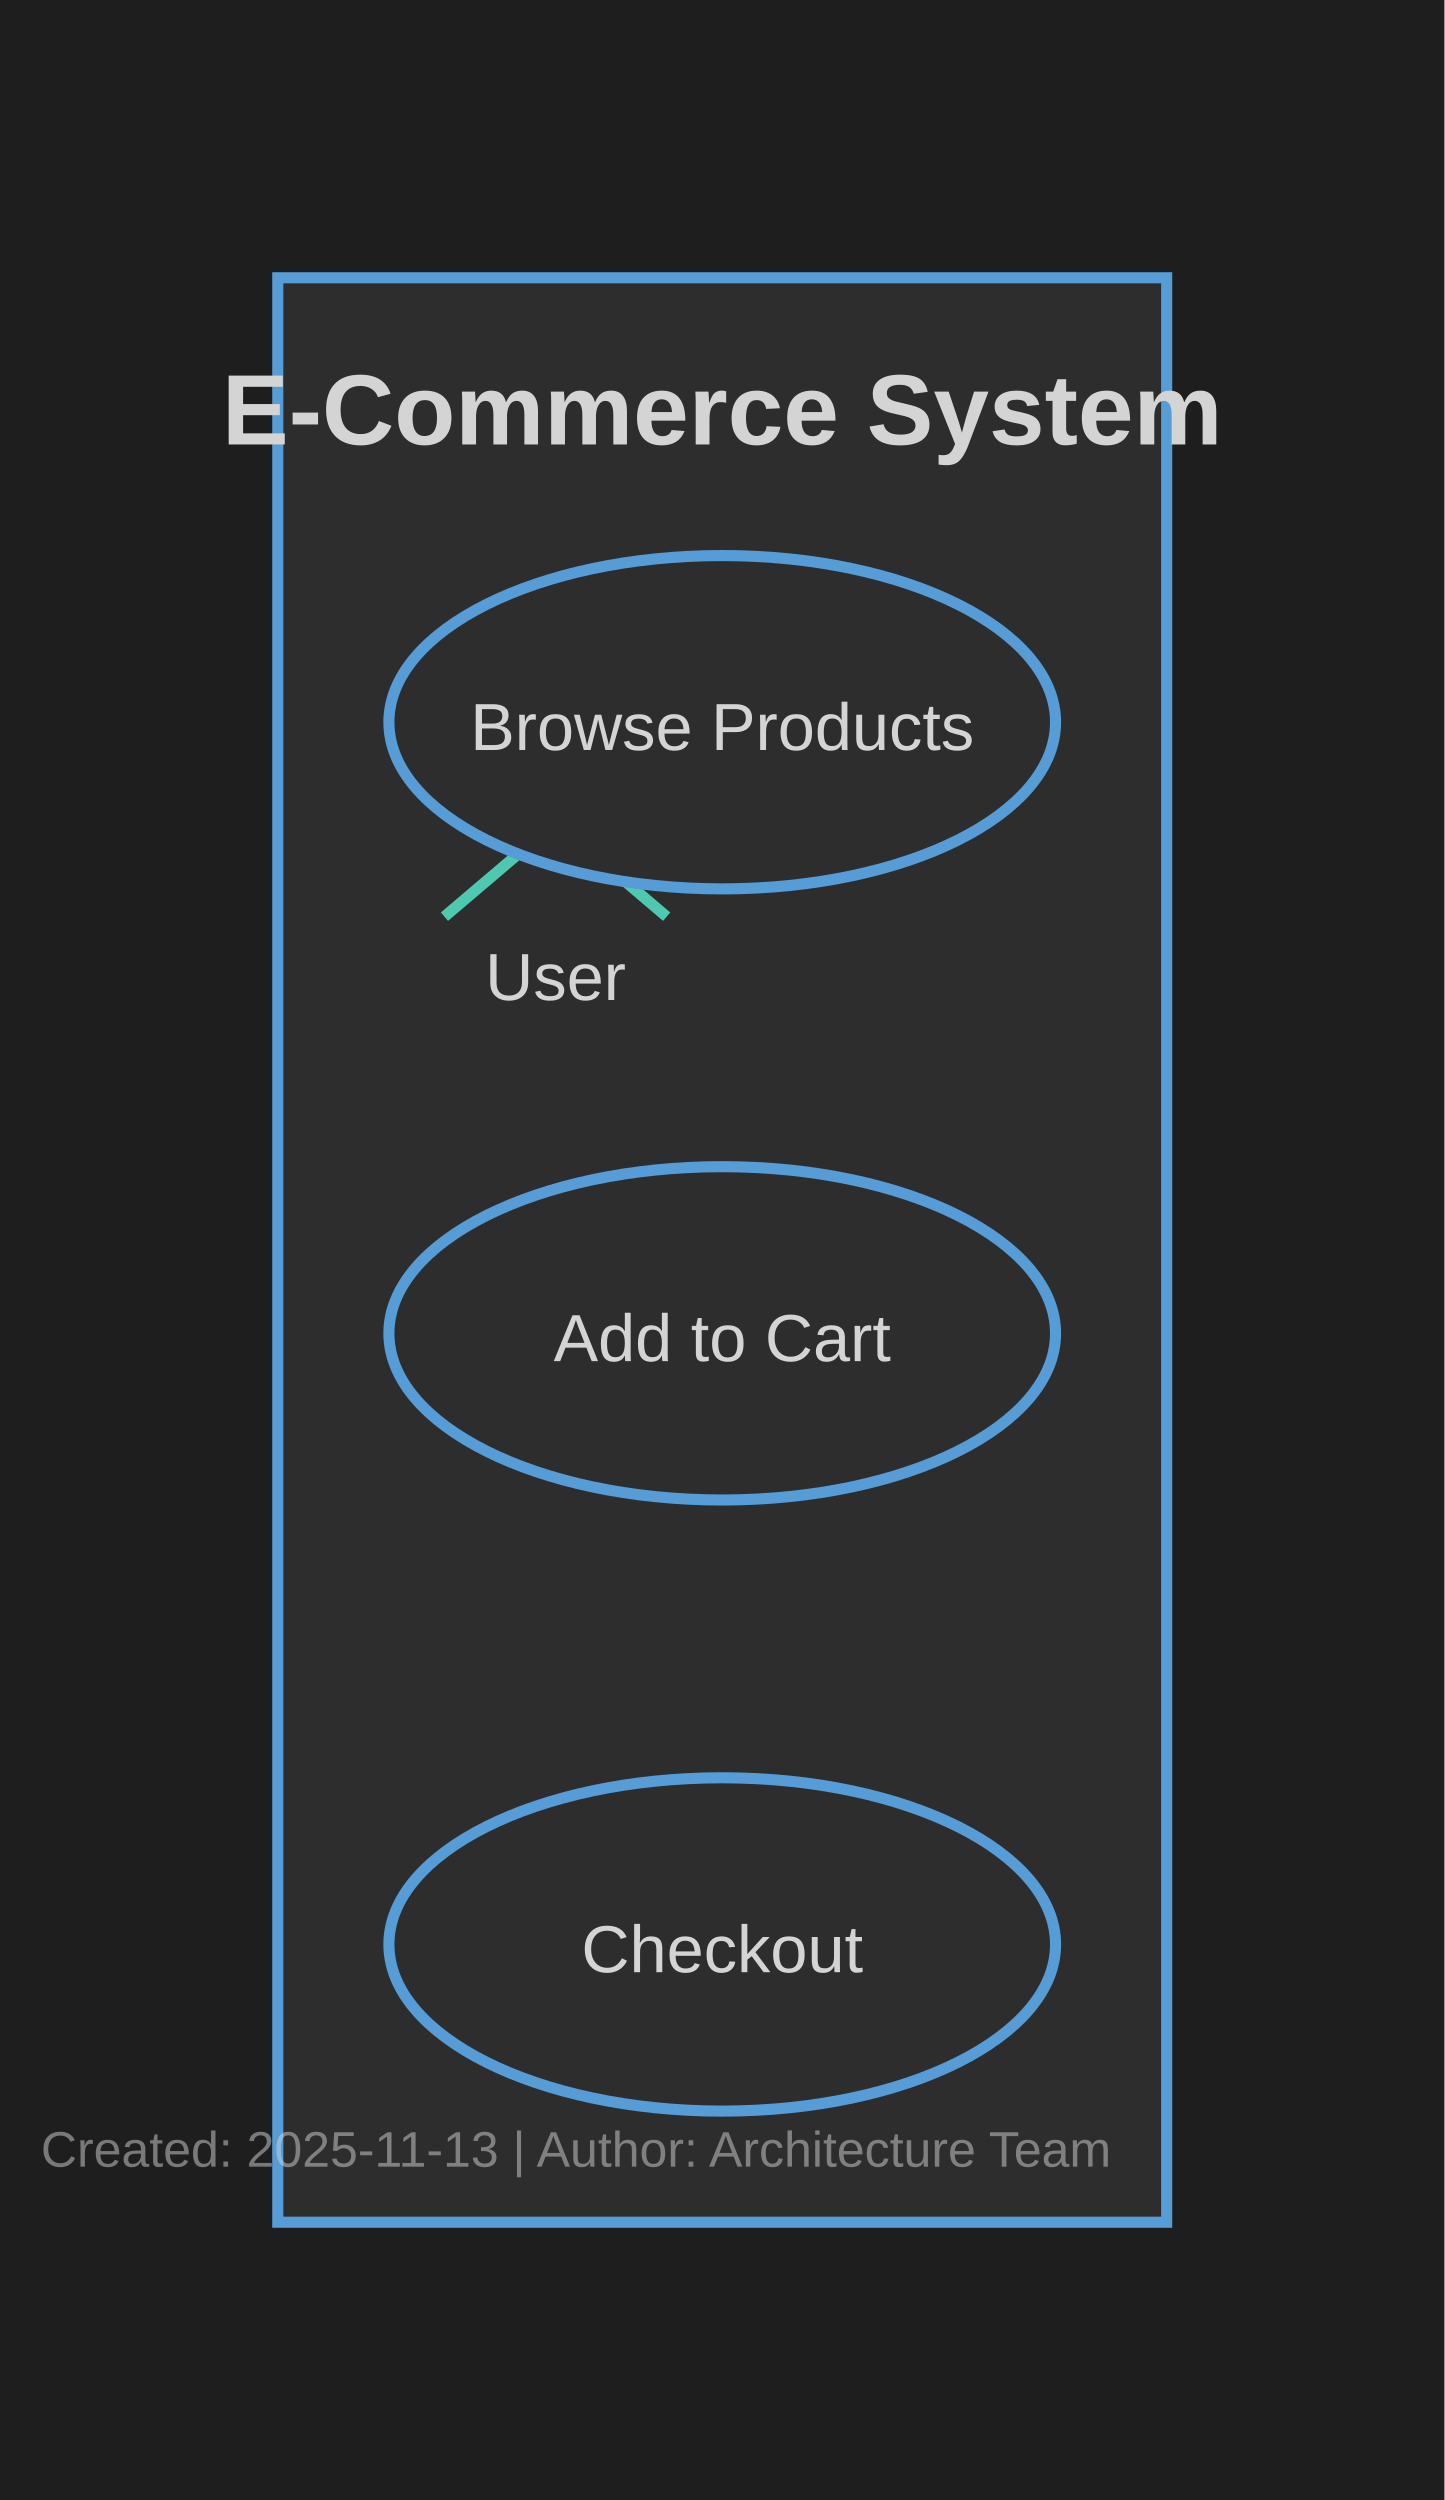
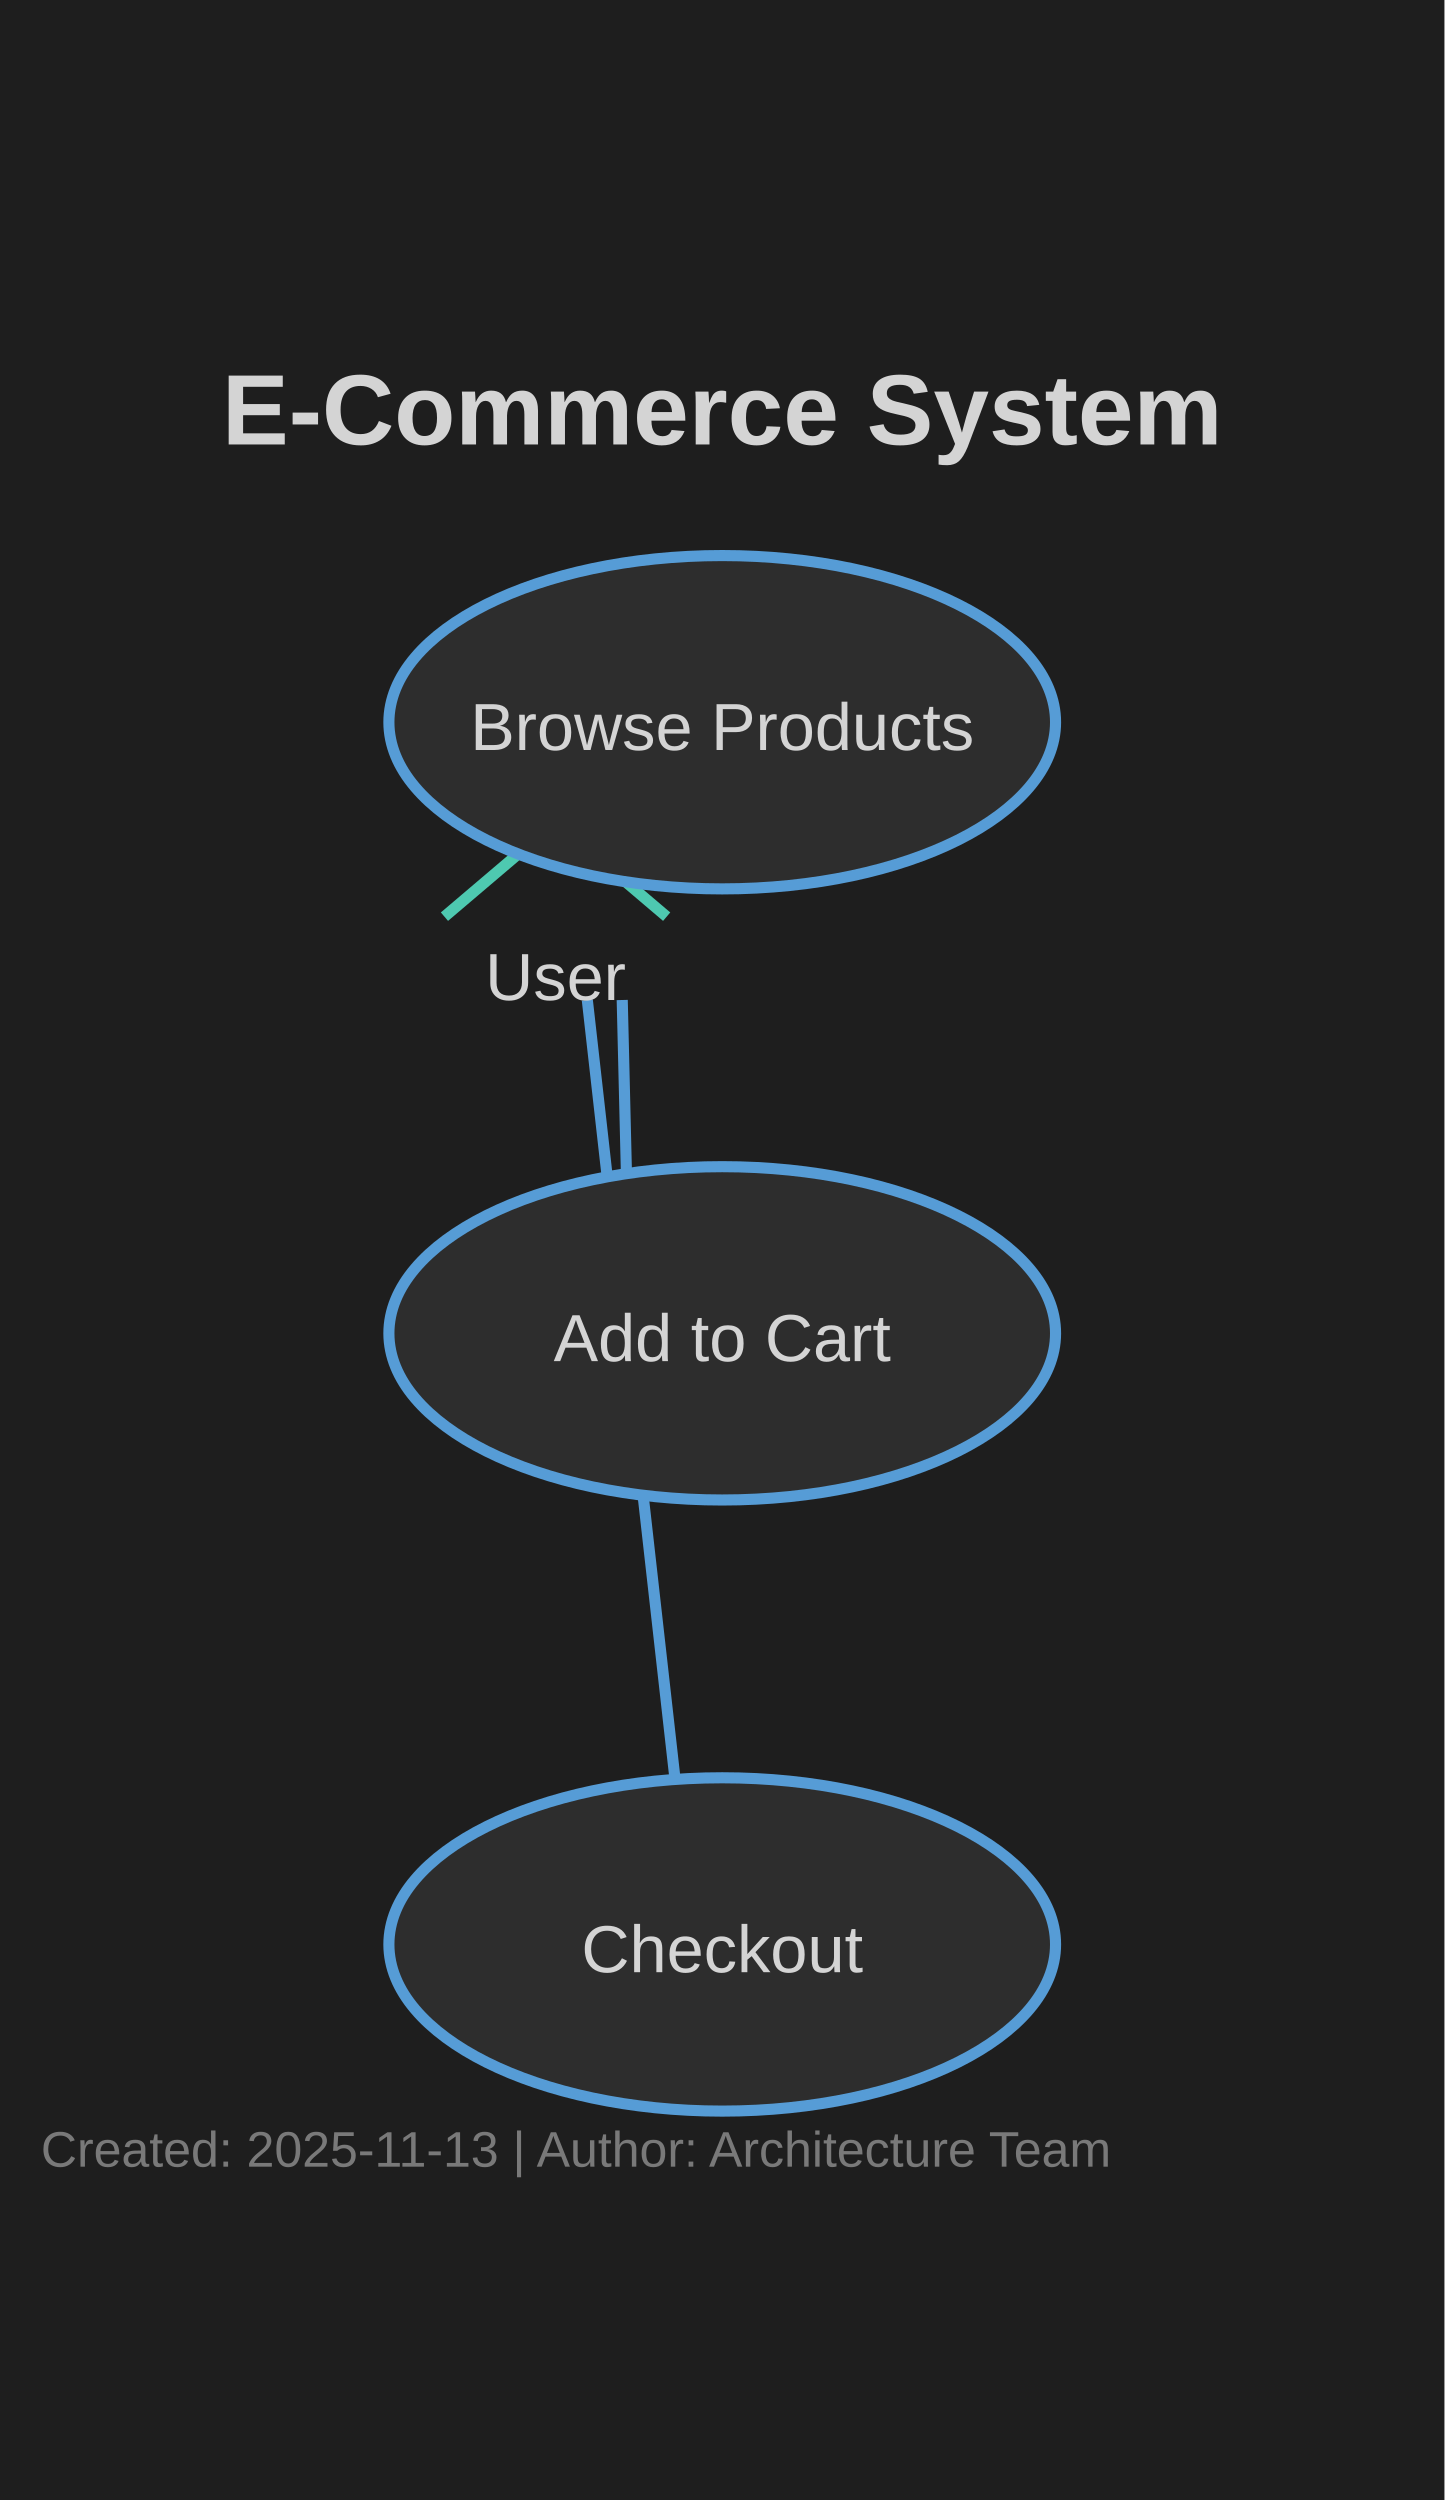
<svg xmlns="http://www.w3.org/2000/svg" width="260" height="450" viewBox="0 0 260 450">
  <rect width="100%" height="100%" fill="#1e1e1e" />
  <line x1="130" y1="130" x2="73.079" y2="139.487" stroke="#569cd6" stroke-width="2" />
  <line x1="112" y1="180" x2="112.759" y2="211.265" stroke="#569cd6" stroke-width="2" />
  <line x1="105.714" y1="180" x2="121.515" y2="320.302" stroke="#569cd6" stroke-width="2" />
  <g id="__diagram__">
-     <rect x="50" y="50" width="160" height="350" fill="#2d2d2d" stroke="#569cd6" stroke-width="2" />
    <text x="130" y="80" text-anchor="middle" font-size="18" font-weight="bold" font-family="Arial" fill="#d4d4d4">
          E-Commerce System
        </text>
    <text x="200" y="390" text-anchor="end" font-size="9" font-family="Arial" fill="#d4d4d4" opacity="0.5">
          Created: 2025-11-13 | Author: Architecture Team
        </text>
  </g>
  <g id="actor_0">
    <circle cx="100" cy="115" r="10" fill="none" stroke="#4ec9b0" stroke-width="2" />
    <line x1="100" y1="125" x2="100" y2="148" stroke="#4ec9b0" stroke-width="2" />
    <line x1="75" y1="131.9" x2="125" y2="131.9" stroke="#4ec9b0" stroke-width="2" />
    <line x1="100" y1="148" x2="80" y2="165" stroke="#4ec9b0" stroke-width="2" />
    <line x1="100" y1="148" x2="120" y2="165" stroke="#4ec9b0" stroke-width="2" />
    <text x="100" y="180" text-anchor="middle" font-size="12" font-family="Arial" fill="#d4d4d4">
          User
        </text>
  </g>
  <g id="usecase_1">
    <ellipse cx="130" cy="130" rx="60" ry="30" fill="#2d2d2d" stroke="#569cd6" stroke-width="2" />
    <text x="130" y="135" text-anchor="middle" font-size="12" font-family="Arial" fill="#d4d4d4">
          Browse Products
        </text>
  </g>
  <g id="usecase_2">
    <ellipse cx="130" cy="240" rx="60" ry="30" fill="#2d2d2d" stroke="#569cd6" stroke-width="2" />
    <text x="130" y="245" text-anchor="middle" font-size="12" font-family="Arial" fill="#d4d4d4">
          Add to Cart
        </text>
  </g>
  <g id="usecase_3">
    <ellipse cx="130" cy="350" rx="60" ry="30" fill="#2d2d2d" stroke="#569cd6" stroke-width="2" />
    <text x="130" y="355" text-anchor="middle" font-size="12" font-family="Arial" fill="#d4d4d4">
          Checkout
        </text>
  </g>
</svg>
